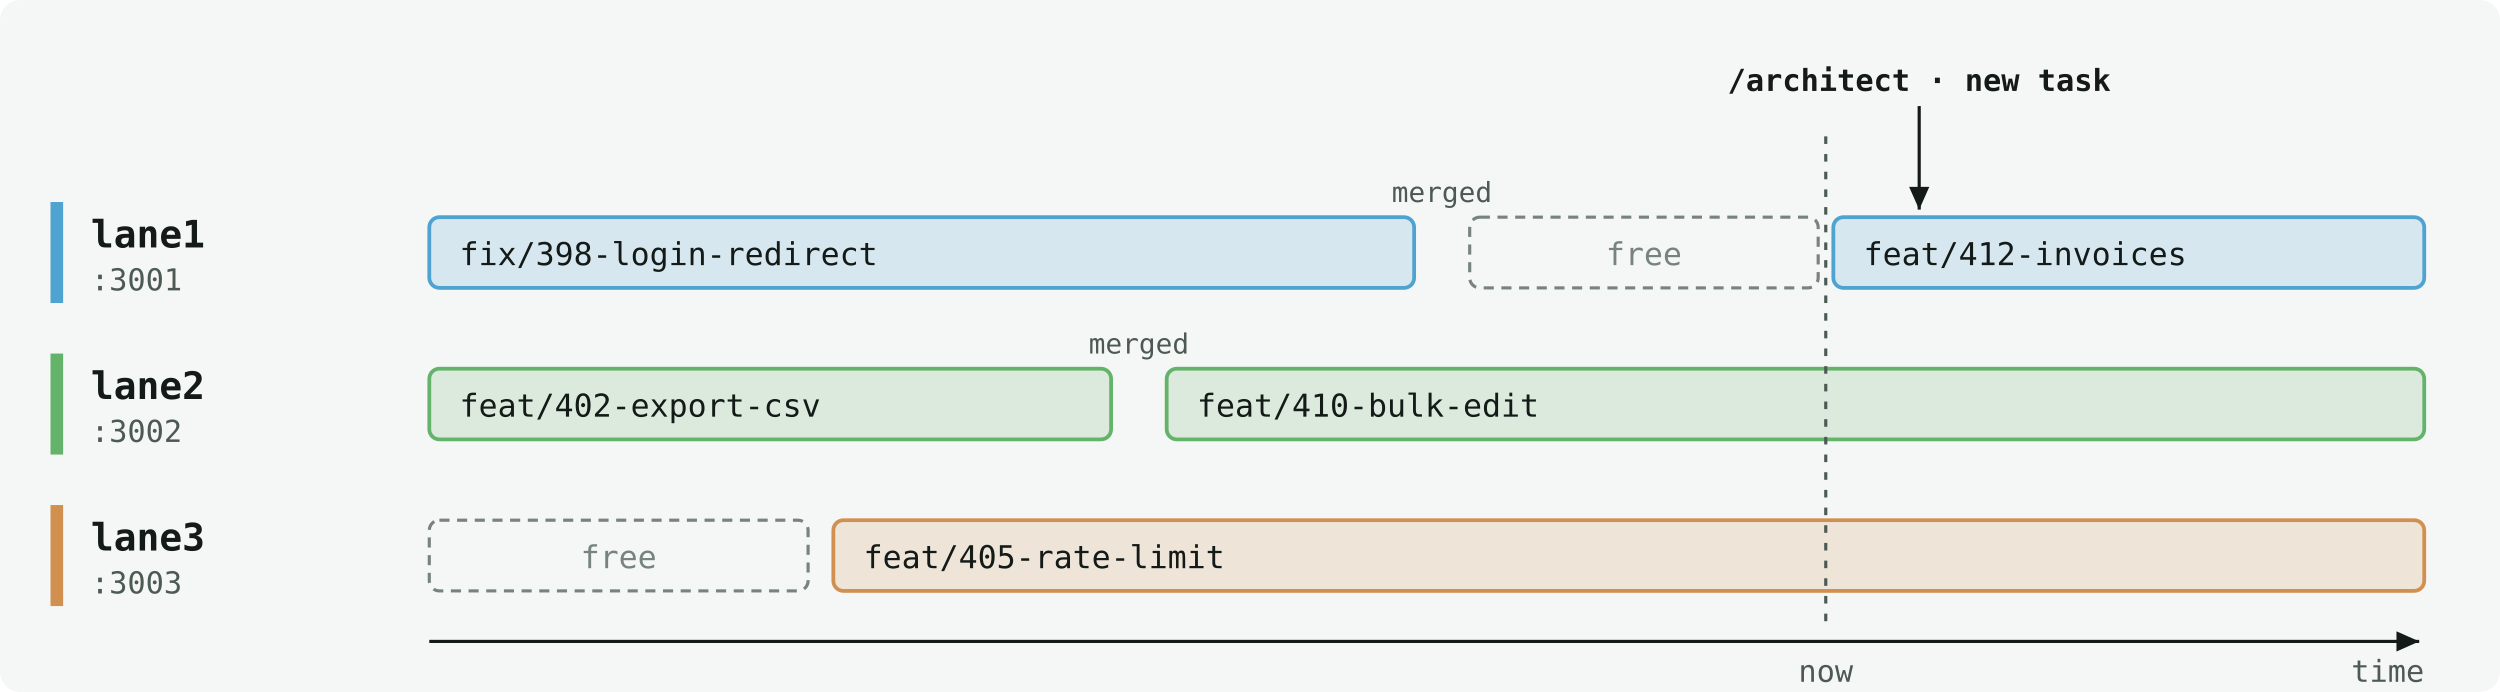
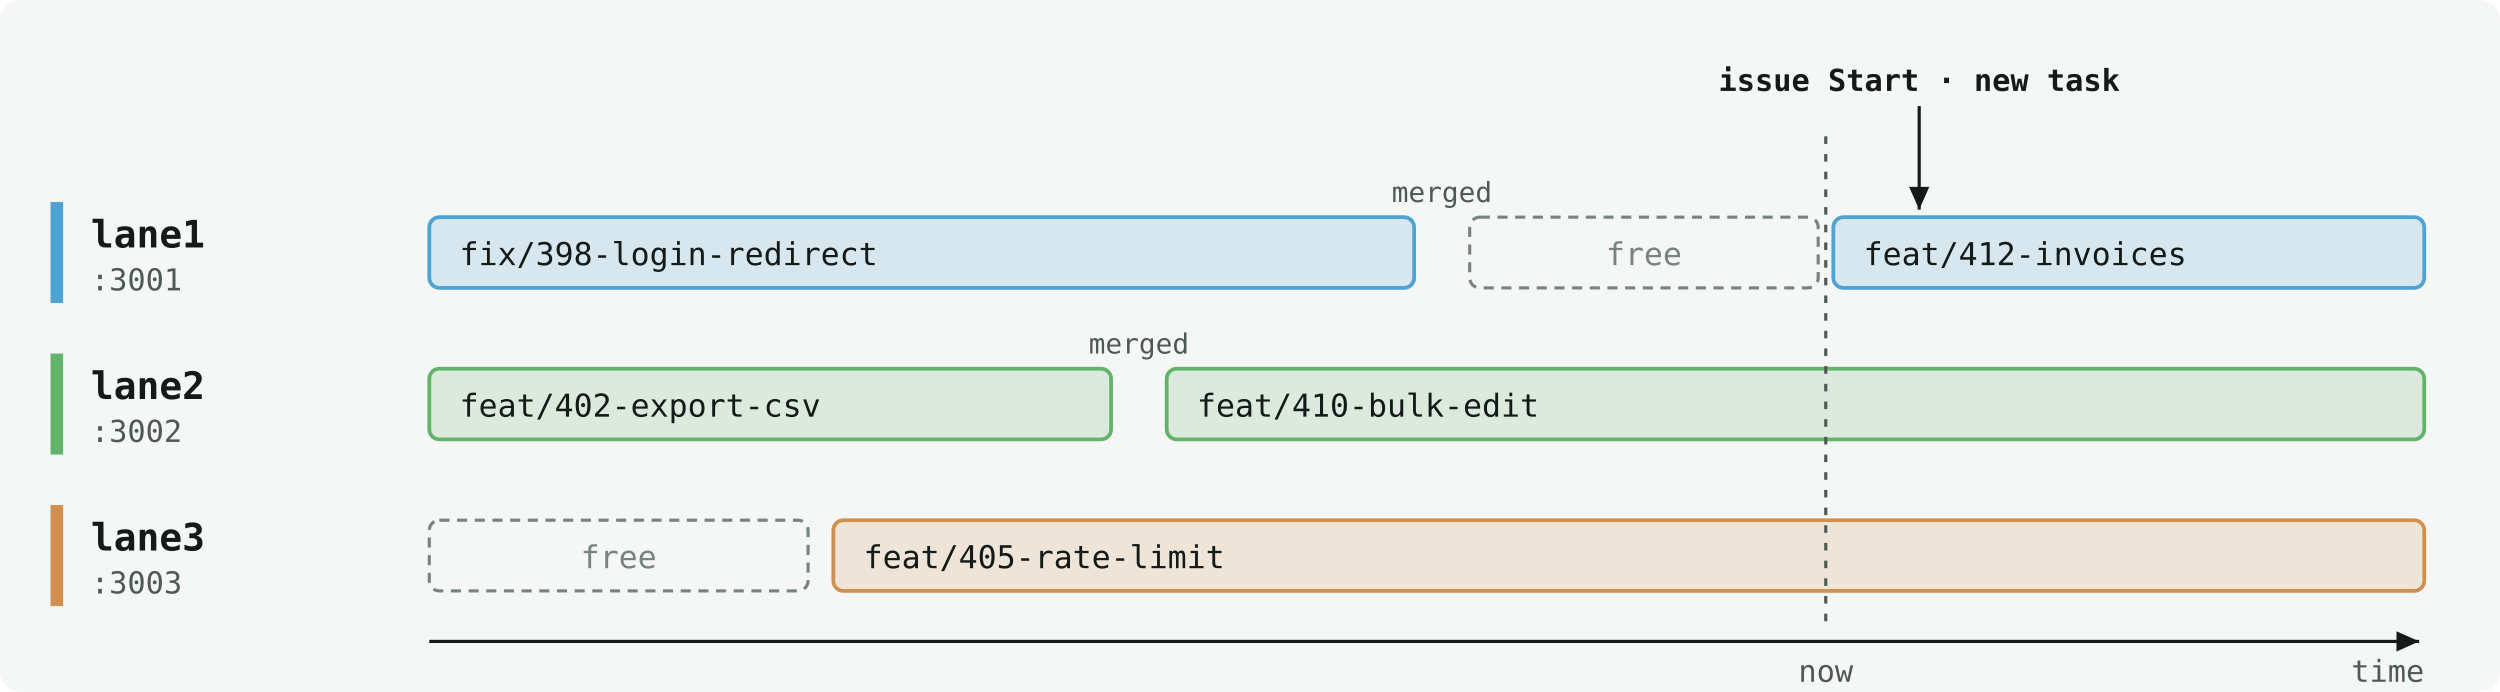
<svg xmlns="http://www.w3.org/2000/svg" width="990" height="274" viewBox="0 0 990 274" role="img" aria-labelledby="lanes-title lanes-desc">
  <style>
    .bg{fill:#F5F7F6}
    .ln{fill:none;stroke:#131A17;stroke-width:1.25}
    .ah{fill:#131A17}
    .now{stroke:#4D5A54;stroke-width:1.25;stroke-dasharray:3 4}
    .free{fill:none;stroke:#77837E;stroke-width:1.25;stroke-dasharray:4 3}
    .s1{fill:#4FA3D1;fill-opacity:.18;stroke:#4FA3D1;stroke-width:1.5}
    .s2{fill:#64B36A;fill-opacity:.18;stroke:#64B36A;stroke-width:1.5}
    .s3{fill:#D1904F;fill-opacity:.18;stroke:#D1904F;stroke-width:1.5}
    .k1{fill:#4FA3D1} .k2{fill:#64B36A} .k3{fill:#D1904F}
    text{font-family:ui-monospace,SFMono-Regular,Menlo,Consolas,monospace;font-size:12.5px;fill:#131A17}
    .lane{font-size:15px;font-weight:700}
    .port,.tiny,.axis{fill:#4D5A54}
    .port{font-size:12px}
    .tiny{font-size:11px}
    .axis{font-size:12px}
    .free-t{fill:#77837E}
    .lab{font-size:12px;font-weight:600}
    @media (prefers-color-scheme: dark){
      .bg{fill:#151B19}
      .ln{stroke:#E2E9E6}
      .ah{fill:#E2E9E6}
      .now{stroke:#9DAAA4}
      .free{stroke:#7A8781}
      .s1,.s2,.s3{fill-opacity:.24}
      text{fill:#E2E9E6}
      .port,.tiny,.axis{fill:#9DAAA4}
      .free-t{fill:#7A8781}
    }
  </style>
  <defs>
    <marker id="ah" viewBox="0 0 10 10" refX="9" refY="5" markerWidth="8" markerHeight="8" orient="auto">
      <path class="ah" d="M0,1 L9,5 L0,9 z" />
    </marker>
  </defs>
  <rect class="bg" width="990" height="274" rx="8" />
  <g transform="translate(20,14)">
-     <text x="740" y="22" text-anchor="middle" class="lab">/architect · new task</text>
+     <text x="740" y="22" text-anchor="middle" class="lab">issue Start · new task</text>
    <line class="ln" x1="740" y1="28" x2="740" y2="69" marker-end="url(#ah)" />
    <rect class="k1" x="0" y="66" width="5" height="40" />
    <text x="16" y="84" class="lane">lane1</text>
    <text x="16" y="101" class="port">:3001</text>
    <rect class="s1" x="150" y="72" width="390" height="28" rx="4" />
    <text x="162" y="91">fix/398-login-redirect</text>
    <text x="551" y="66" text-anchor="middle" class="tiny">merged</text>
    <rect class="free" x="562" y="72" width="138" height="28" rx="4" />
    <text x="631" y="91" text-anchor="middle" class="free-t">free</text>
    <rect class="s1" x="706" y="72" width="234" height="28" rx="4" />
    <text x="718" y="91">feat/412-invoices</text>
    <rect class="k2" x="0" y="126" width="5" height="40" />
    <text x="16" y="144" class="lane">lane2</text>
    <text x="16" y="161" class="port">:3002</text>
    <rect class="s2" x="150" y="132" width="270" height="28" rx="4" />
    <text x="162" y="151">feat/402-export-csv</text>
    <text x="431" y="126" text-anchor="middle" class="tiny">merged</text>
    <rect class="s2" x="442" y="132" width="498" height="28" rx="4" />
    <text x="454" y="151">feat/410-bulk-edit</text>
    <rect class="k3" x="0" y="186" width="5" height="40" />
    <text x="16" y="204" class="lane">lane3</text>
    <text x="16" y="221" class="port">:3003</text>
    <rect class="free" x="150" y="192" width="150" height="28" rx="4" />
    <text x="225" y="211" text-anchor="middle" class="free-t">free</text>
    <rect class="s3" x="310" y="192" width="630" height="28" rx="4" />
    <text x="322" y="211">feat/405-rate-limit</text>
    <line class="now" x1="703" y1="40" x2="703" y2="236" />
    <line class="ln" x1="150" y1="240" x2="938" y2="240" marker-end="url(#ah)" />
    <text x="703" y="256" text-anchor="middle" class="axis">now</text>
    <text x="940" y="256" text-anchor="end" class="axis">time</text>
  </g>
</svg>
